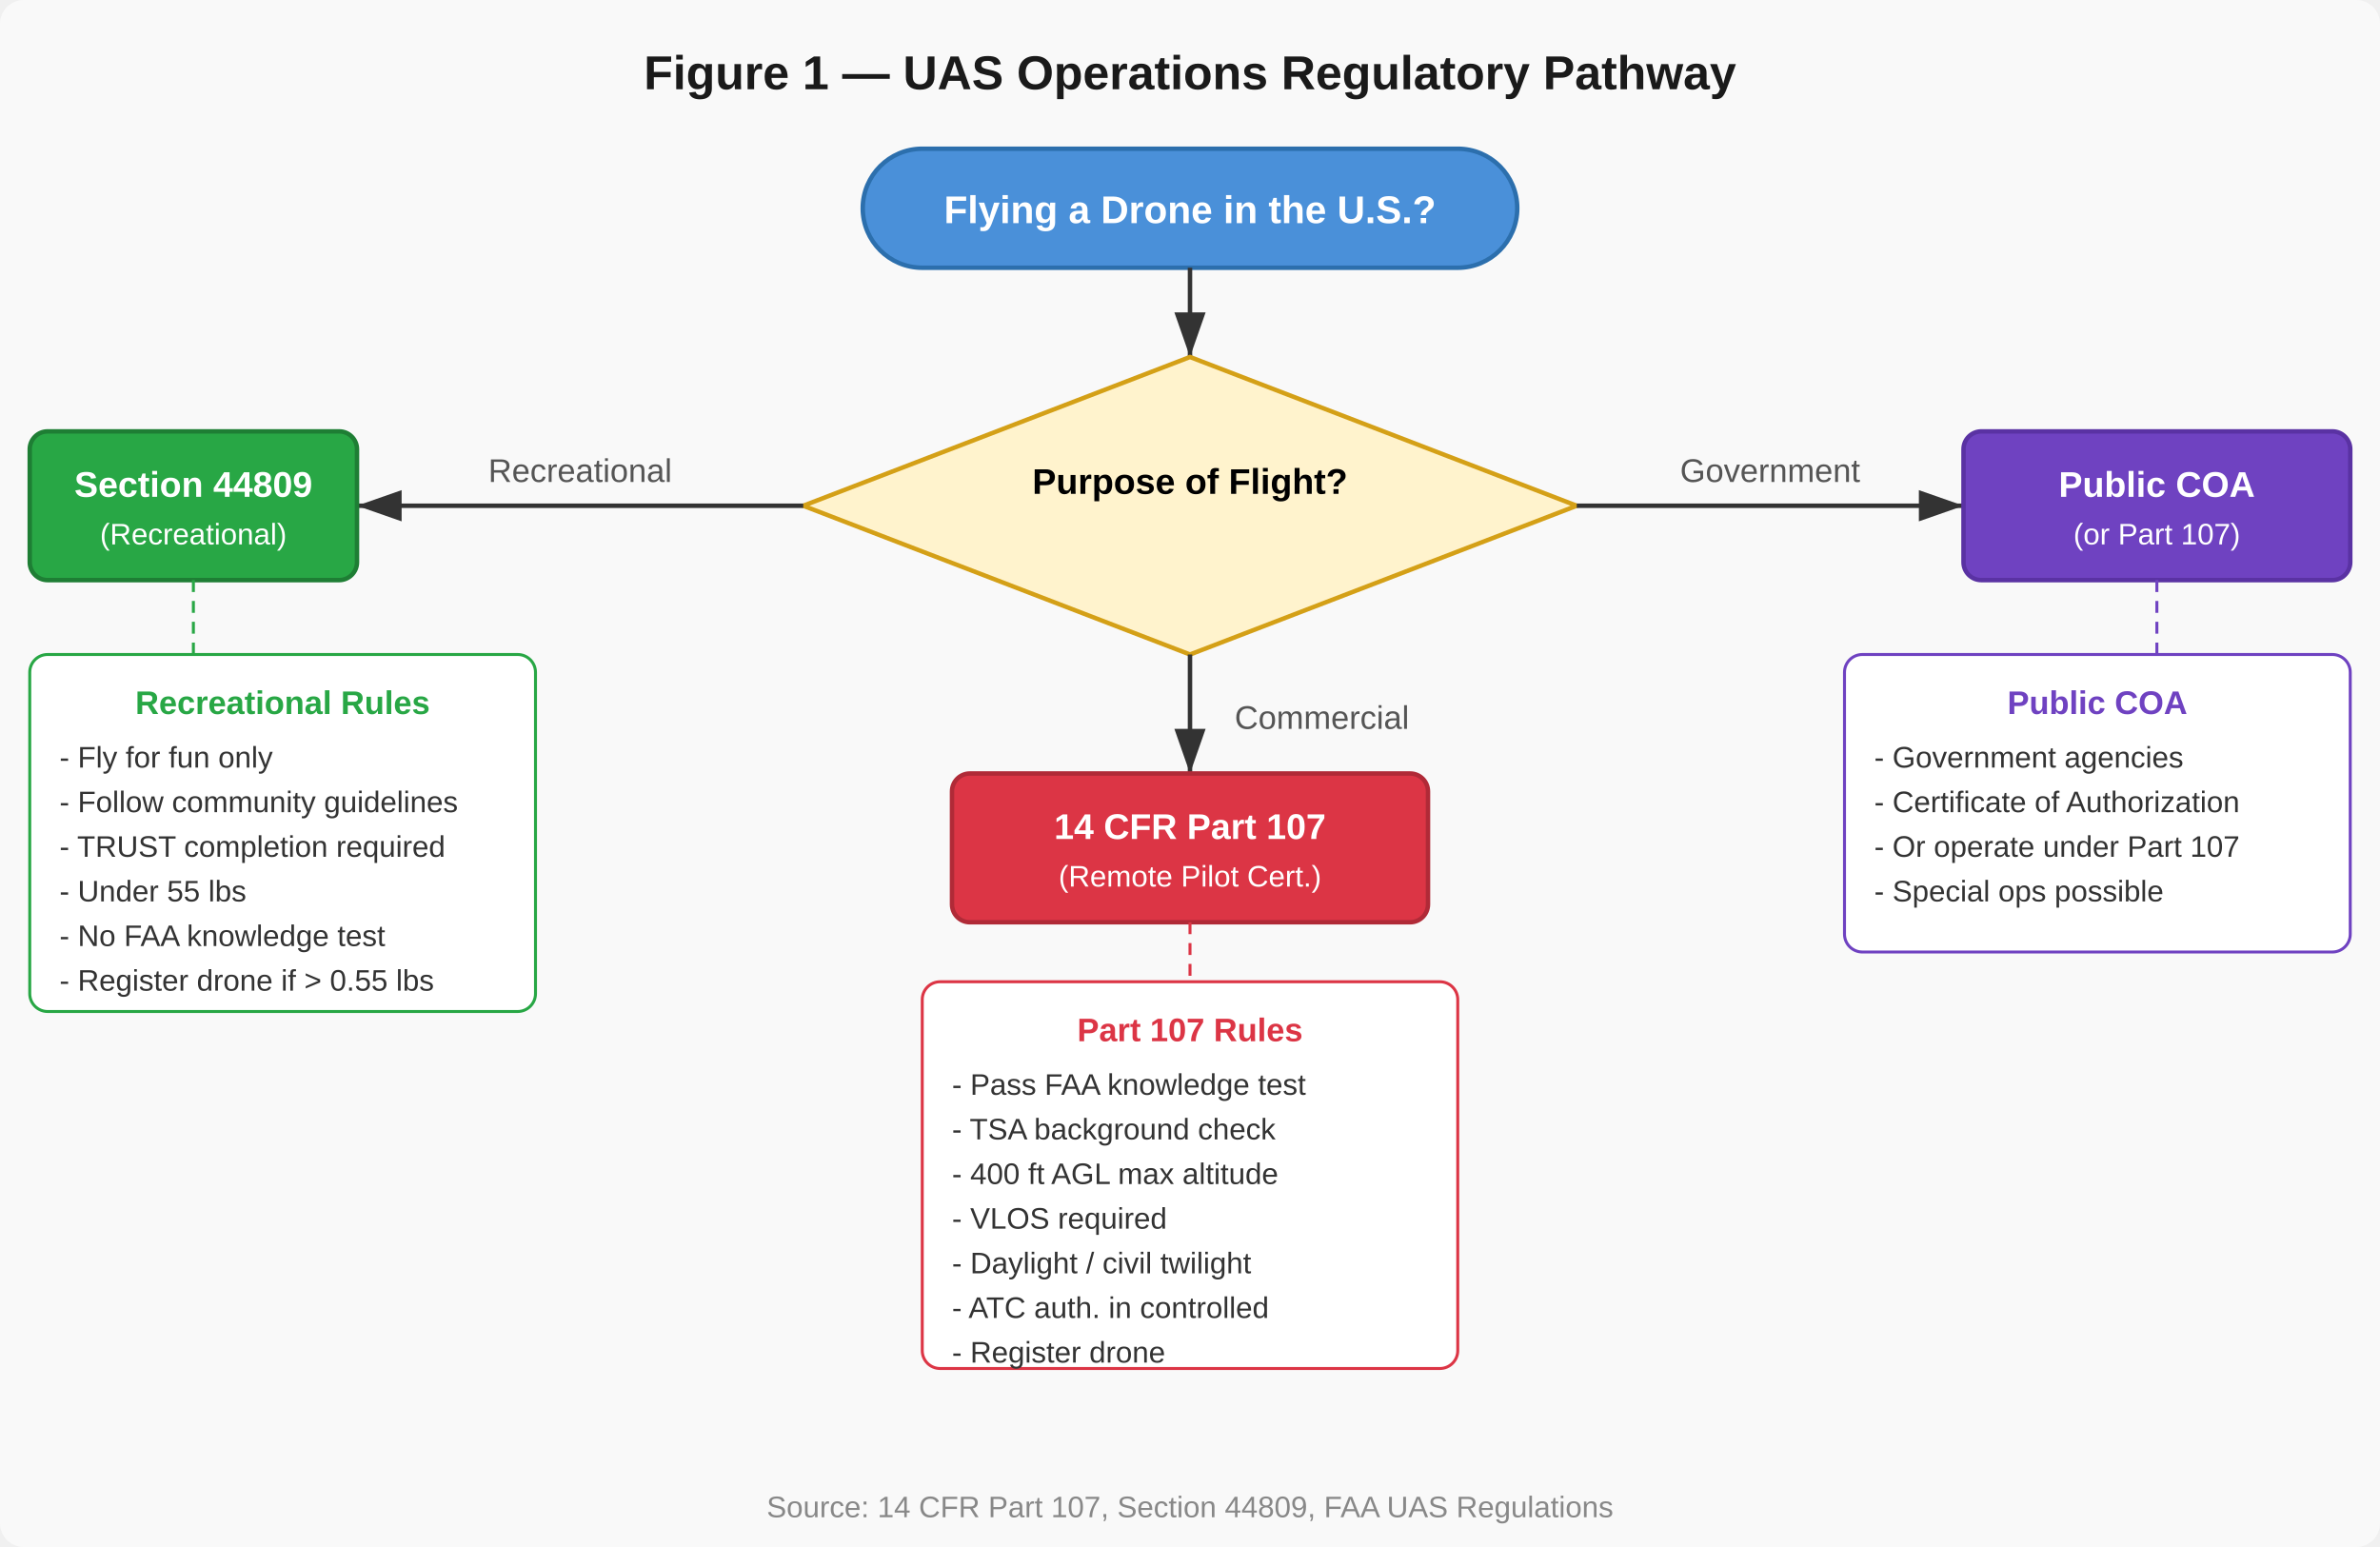
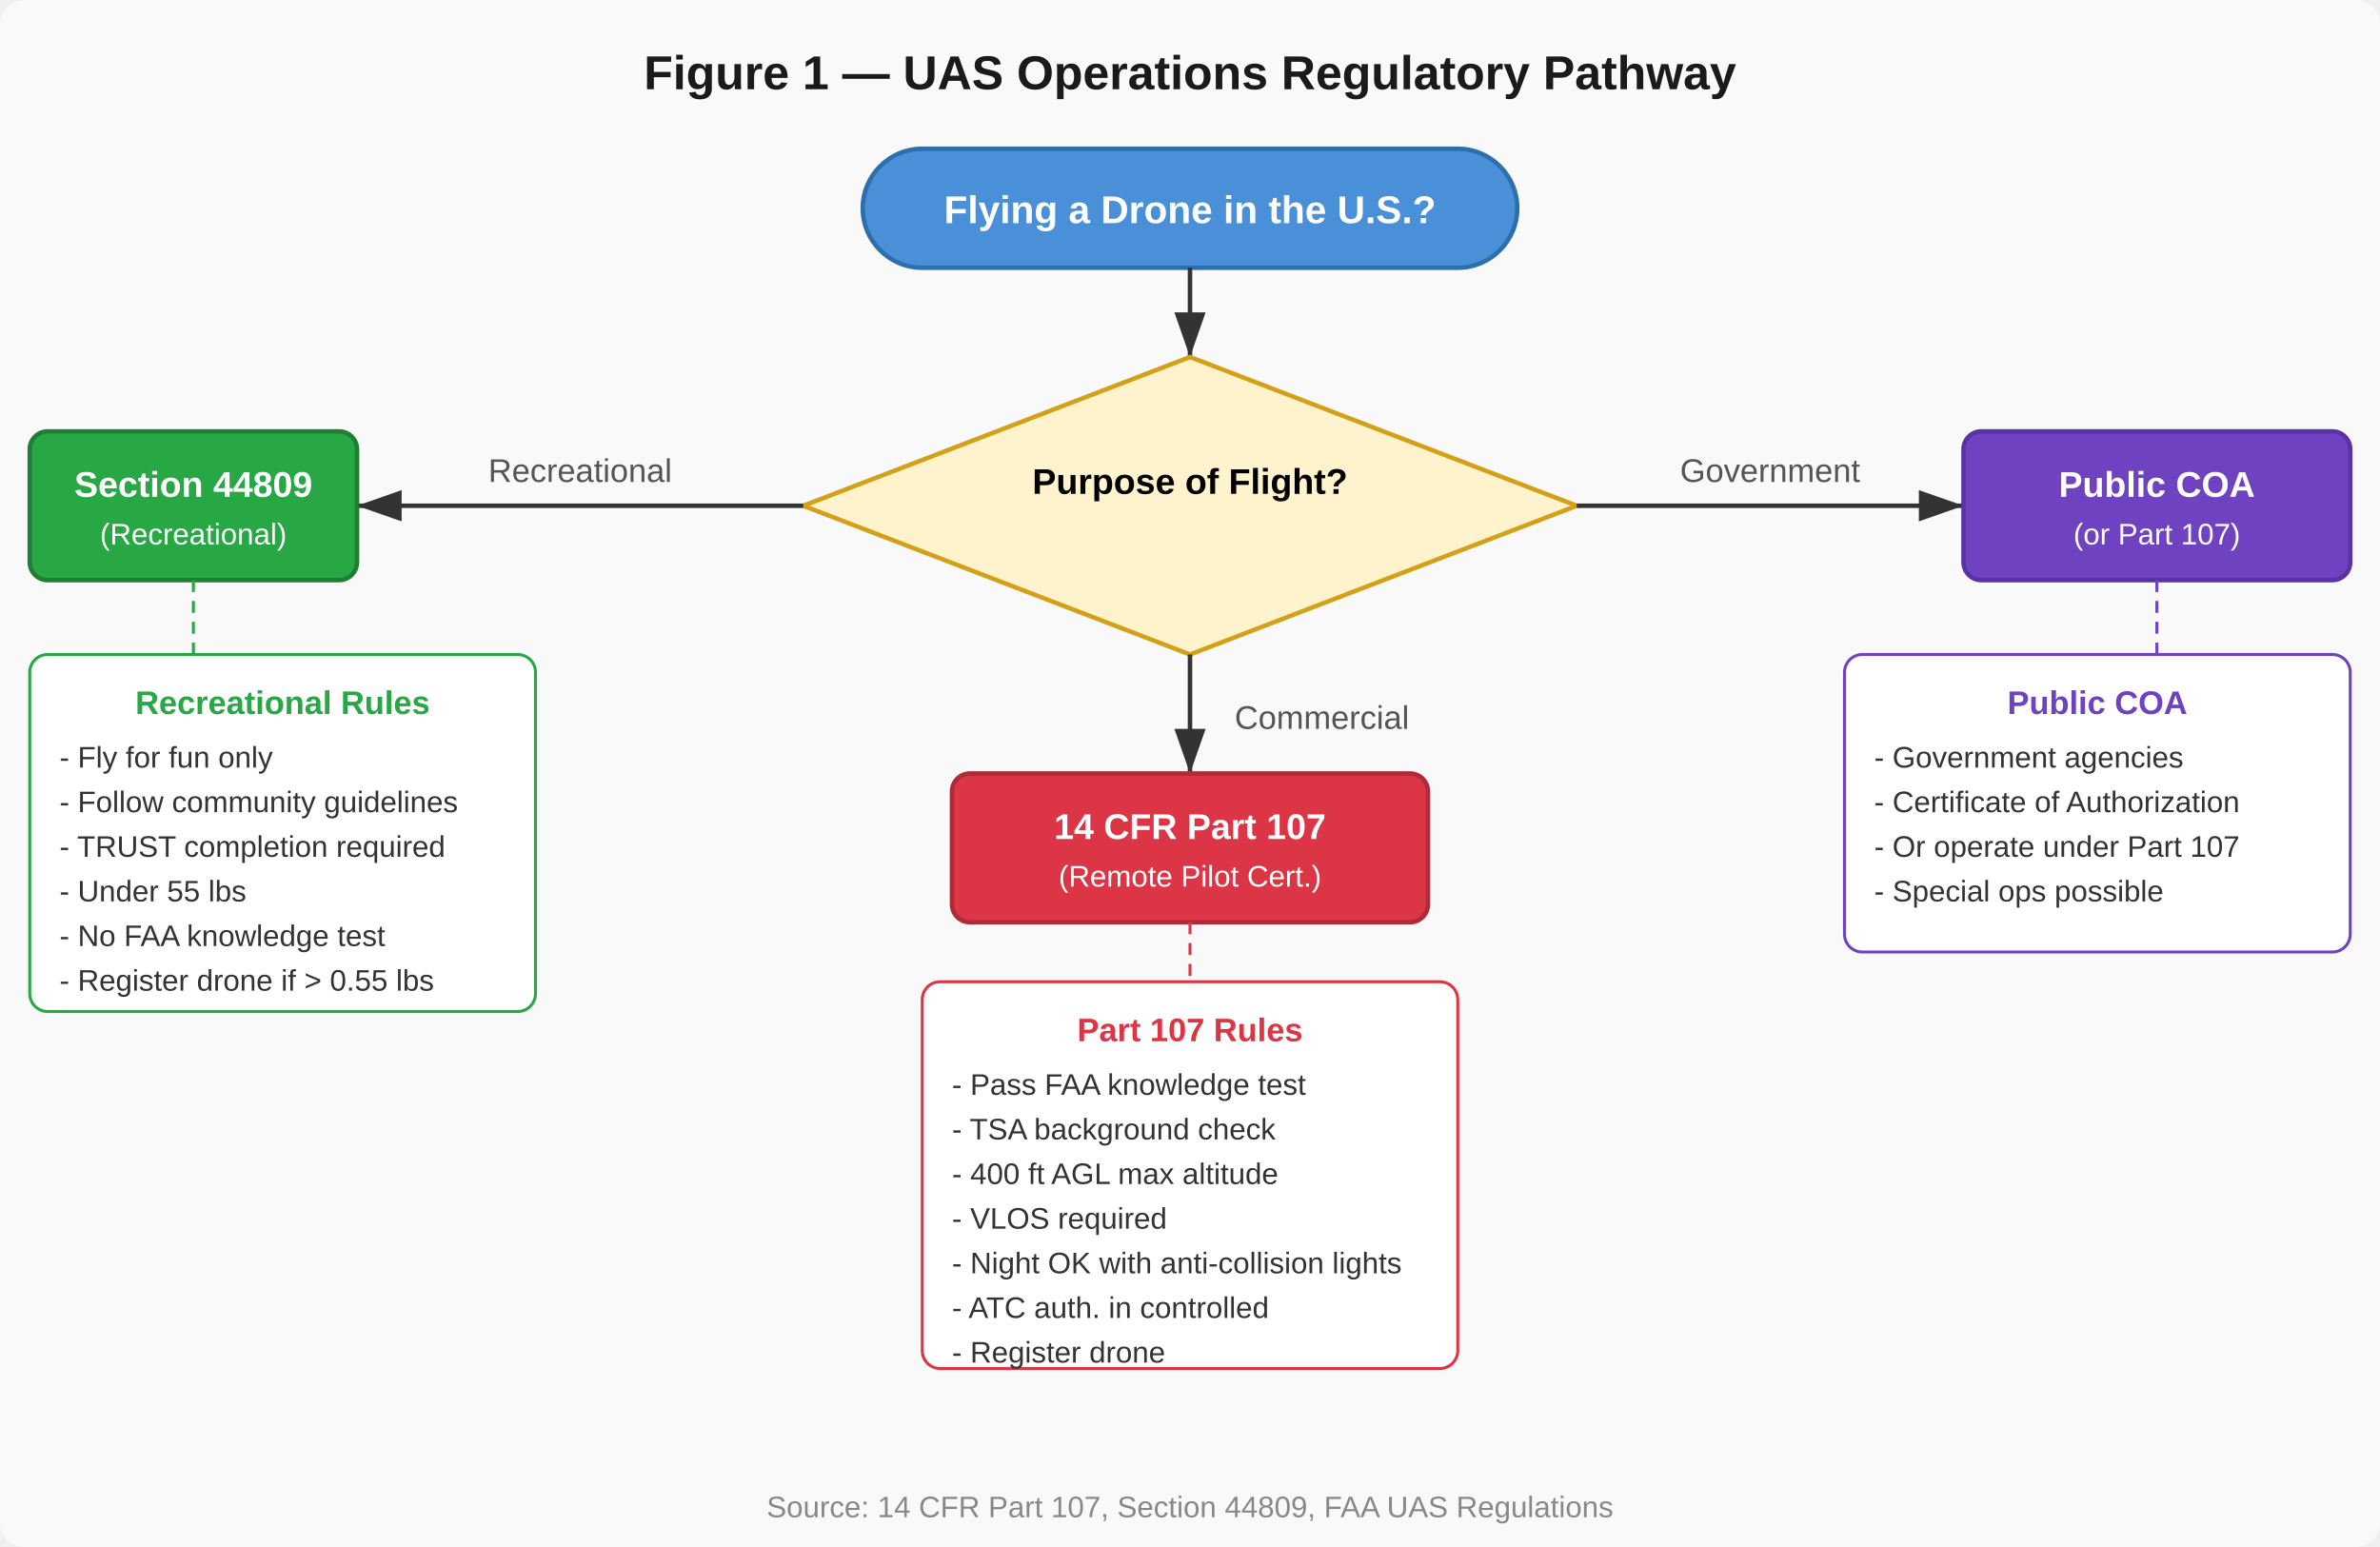
<svg xmlns="http://www.w3.org/2000/svg" viewBox="0 0 800 520" font-family="Arial, sans-serif" font-size="13">
  <defs>
    <marker id="arrow" markerWidth="10" markerHeight="7" refX="10" refY="3.5" orient="auto">
      <polygon points="0 0, 10 3.5, 0 7" fill="#333" />
    </marker>
  </defs>
  <rect width="800" height="520" fill="#f9f9f9" rx="8" />
  <text x="400" y="30" text-anchor="middle" font-size="16" font-weight="bold" fill="#1a1a1a">Figure 1 — UAS Operations Regulatory Pathway</text>
  <rect x="290" y="50" width="220" height="40" rx="20" fill="#4a90d9" stroke="#2c6fad" stroke-width="1.5" />
  <text x="400" y="75" text-anchor="middle" fill="white" font-weight="bold">Flying a Drone in the U.S.?</text>
  <line x1="400" y1="90" x2="400" y2="120" stroke="#333" stroke-width="1.5" marker-end="url(#arrow)" />
  <polygon points="400,120 530,170 400,220 270,170" fill="#fff3cd" stroke="#d4a017" stroke-width="1.5" />
  <text x="400" y="166" text-anchor="middle" font-size="12" font-weight="bold">Purpose of Flight?</text>
  <line x1="270" y1="170" x2="120" y2="170" stroke="#333" stroke-width="1.5" marker-end="url(#arrow)" />
  <text x="195" y="162" text-anchor="middle" font-size="11" fill="#555">Recreational</text>
  <rect x="10" y="145" width="110" height="50" rx="6" fill="#28a745" stroke="#1e7e34" stroke-width="1.5" />
  <text x="65" y="167" text-anchor="middle" fill="white" font-weight="bold" font-size="12">Section 44809</text>
  <text x="65" y="183" text-anchor="middle" fill="white" font-size="10">(Recreational)</text>
  <line x1="400" y1="220" x2="400" y2="260" stroke="#333" stroke-width="1.5" marker-end="url(#arrow)" />
  <text x="415" y="245" font-size="11" fill="#555">Commercial</text>
  <rect x="320" y="260" width="160" height="50" rx="6" fill="#dc3545" stroke="#b02a37" stroke-width="1.5" />
  <text x="400" y="282" text-anchor="middle" fill="white" font-weight="bold" font-size="12">14 CFR Part 107</text>
  <text x="400" y="298" text-anchor="middle" fill="white" font-size="10">(Remote Pilot Cert.)</text>
  <line x1="530" y1="170" x2="660" y2="170" stroke="#333" stroke-width="1.5" marker-end="url(#arrow)" />
  <text x="595" y="162" text-anchor="middle" font-size="11" fill="#555">Government</text>
  <rect x="660" y="145" width="130" height="50" rx="6" fill="#6f42c1" stroke="#5a32a3" stroke-width="1.5" />
  <text x="725" y="167" text-anchor="middle" fill="white" font-weight="bold" font-size="12">Public COA</text>
  <text x="725" y="183" text-anchor="middle" fill="white" font-size="10">(or Part 107)</text>
  <rect x="10" y="220" width="170" height="120" rx="6" fill="white" stroke="#28a745" stroke-width="1" />
  <text x="95" y="240" text-anchor="middle" font-size="11" font-weight="bold" fill="#28a745">Recreational Rules</text>
  <text x="20" y="258" font-size="10" fill="#333">- Fly for fun only</text>
  <text x="20" y="273" font-size="10" fill="#333">- Follow community guidelines</text>
  <text x="20" y="288" font-size="10" fill="#333">- TRUST completion required</text>
  <text x="20" y="303" font-size="10" fill="#333">- Under 55 lbs</text>
  <text x="20" y="318" font-size="10" fill="#333">- No FAA knowledge test</text>
  <text x="20" y="333" font-size="10" fill="#333">- Register drone if &gt; 0.55 lbs</text>
  <rect x="310" y="330" width="180" height="130" rx="6" fill="white" stroke="#dc3545" stroke-width="1" />
  <text x="400" y="350" text-anchor="middle" font-size="11" font-weight="bold" fill="#dc3545">Part 107 Rules</text>
  <text x="320" y="368" font-size="10" fill="#333">- Pass FAA knowledge test</text>
  <text x="320" y="383" font-size="10" fill="#333">- TSA background check</text>
  <text x="320" y="398" font-size="10" fill="#333">- 400 ft AGL max altitude</text>
  <text x="320" y="413" font-size="10" fill="#333">- VLOS required</text>
-   <text x="320" y="428" font-size="10" fill="#333">- Daylight / civil twilight</text>
+   <text x="320" y="428" font-size="10" fill="#333">- Night OK with anti-collision lights</text>
  <text x="320" y="443" font-size="10" fill="#333">- ATC auth. in controlled</text>
  <text x="320" y="458" font-size="10" fill="#333">- Register drone</text>
  <rect x="620" y="220" width="170" height="100" rx="6" fill="white" stroke="#6f42c1" stroke-width="1" />
  <text x="705" y="240" text-anchor="middle" font-size="11" font-weight="bold" fill="#6f42c1">Public COA</text>
  <text x="630" y="258" font-size="10" fill="#333">- Government agencies</text>
  <text x="630" y="273" font-size="10" fill="#333">- Certificate of Authorization</text>
  <text x="630" y="288" font-size="10" fill="#333">- Or operate under Part 107</text>
  <text x="630" y="303" font-size="10" fill="#333">- Special ops possible</text>
  <line x1="65" y1="195" x2="65" y2="220" stroke="#28a745" stroke-width="1" stroke-dasharray="4,3" />
  <line x1="400" y1="310" x2="400" y2="330" stroke="#dc3545" stroke-width="1" stroke-dasharray="4,3" />
  <line x1="725" y1="195" x2="725" y2="220" stroke="#6f42c1" stroke-width="1" stroke-dasharray="4,3" />
  <text x="400" y="510" text-anchor="middle" font-size="10" fill="#888">Source: 14 CFR Part 107, Section 44809, FAA UAS Regulations</text>
</svg>
